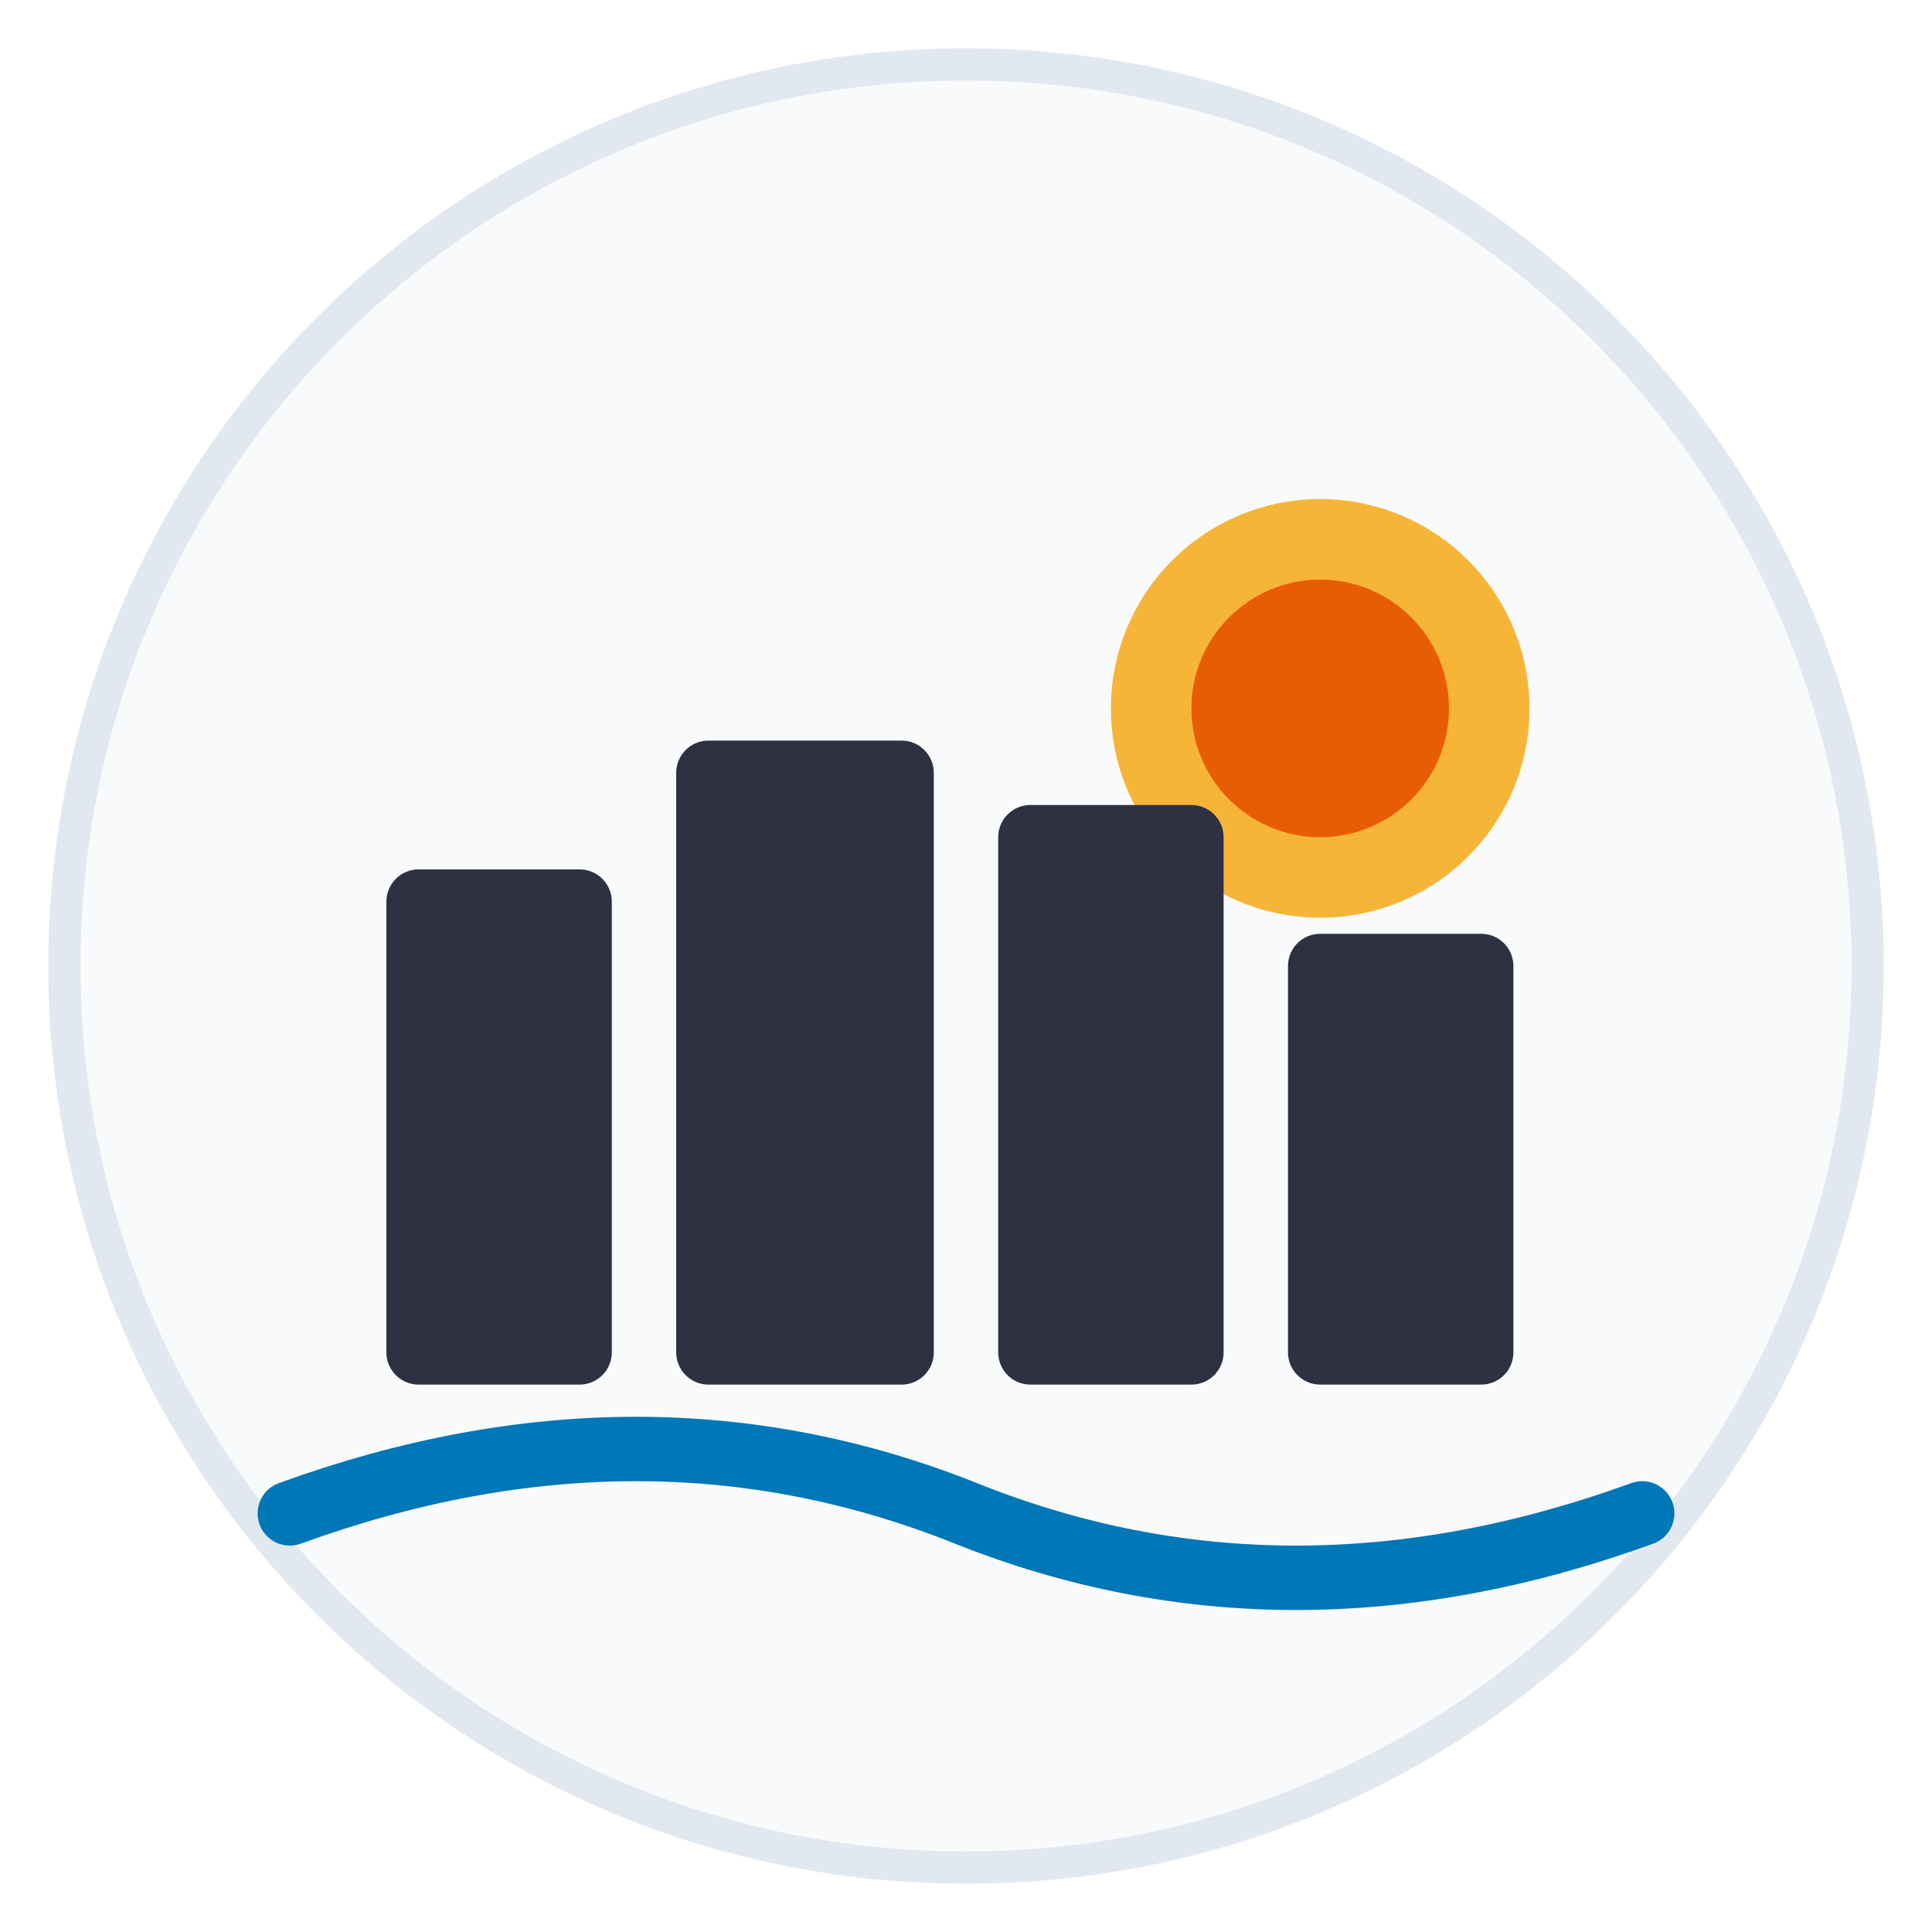
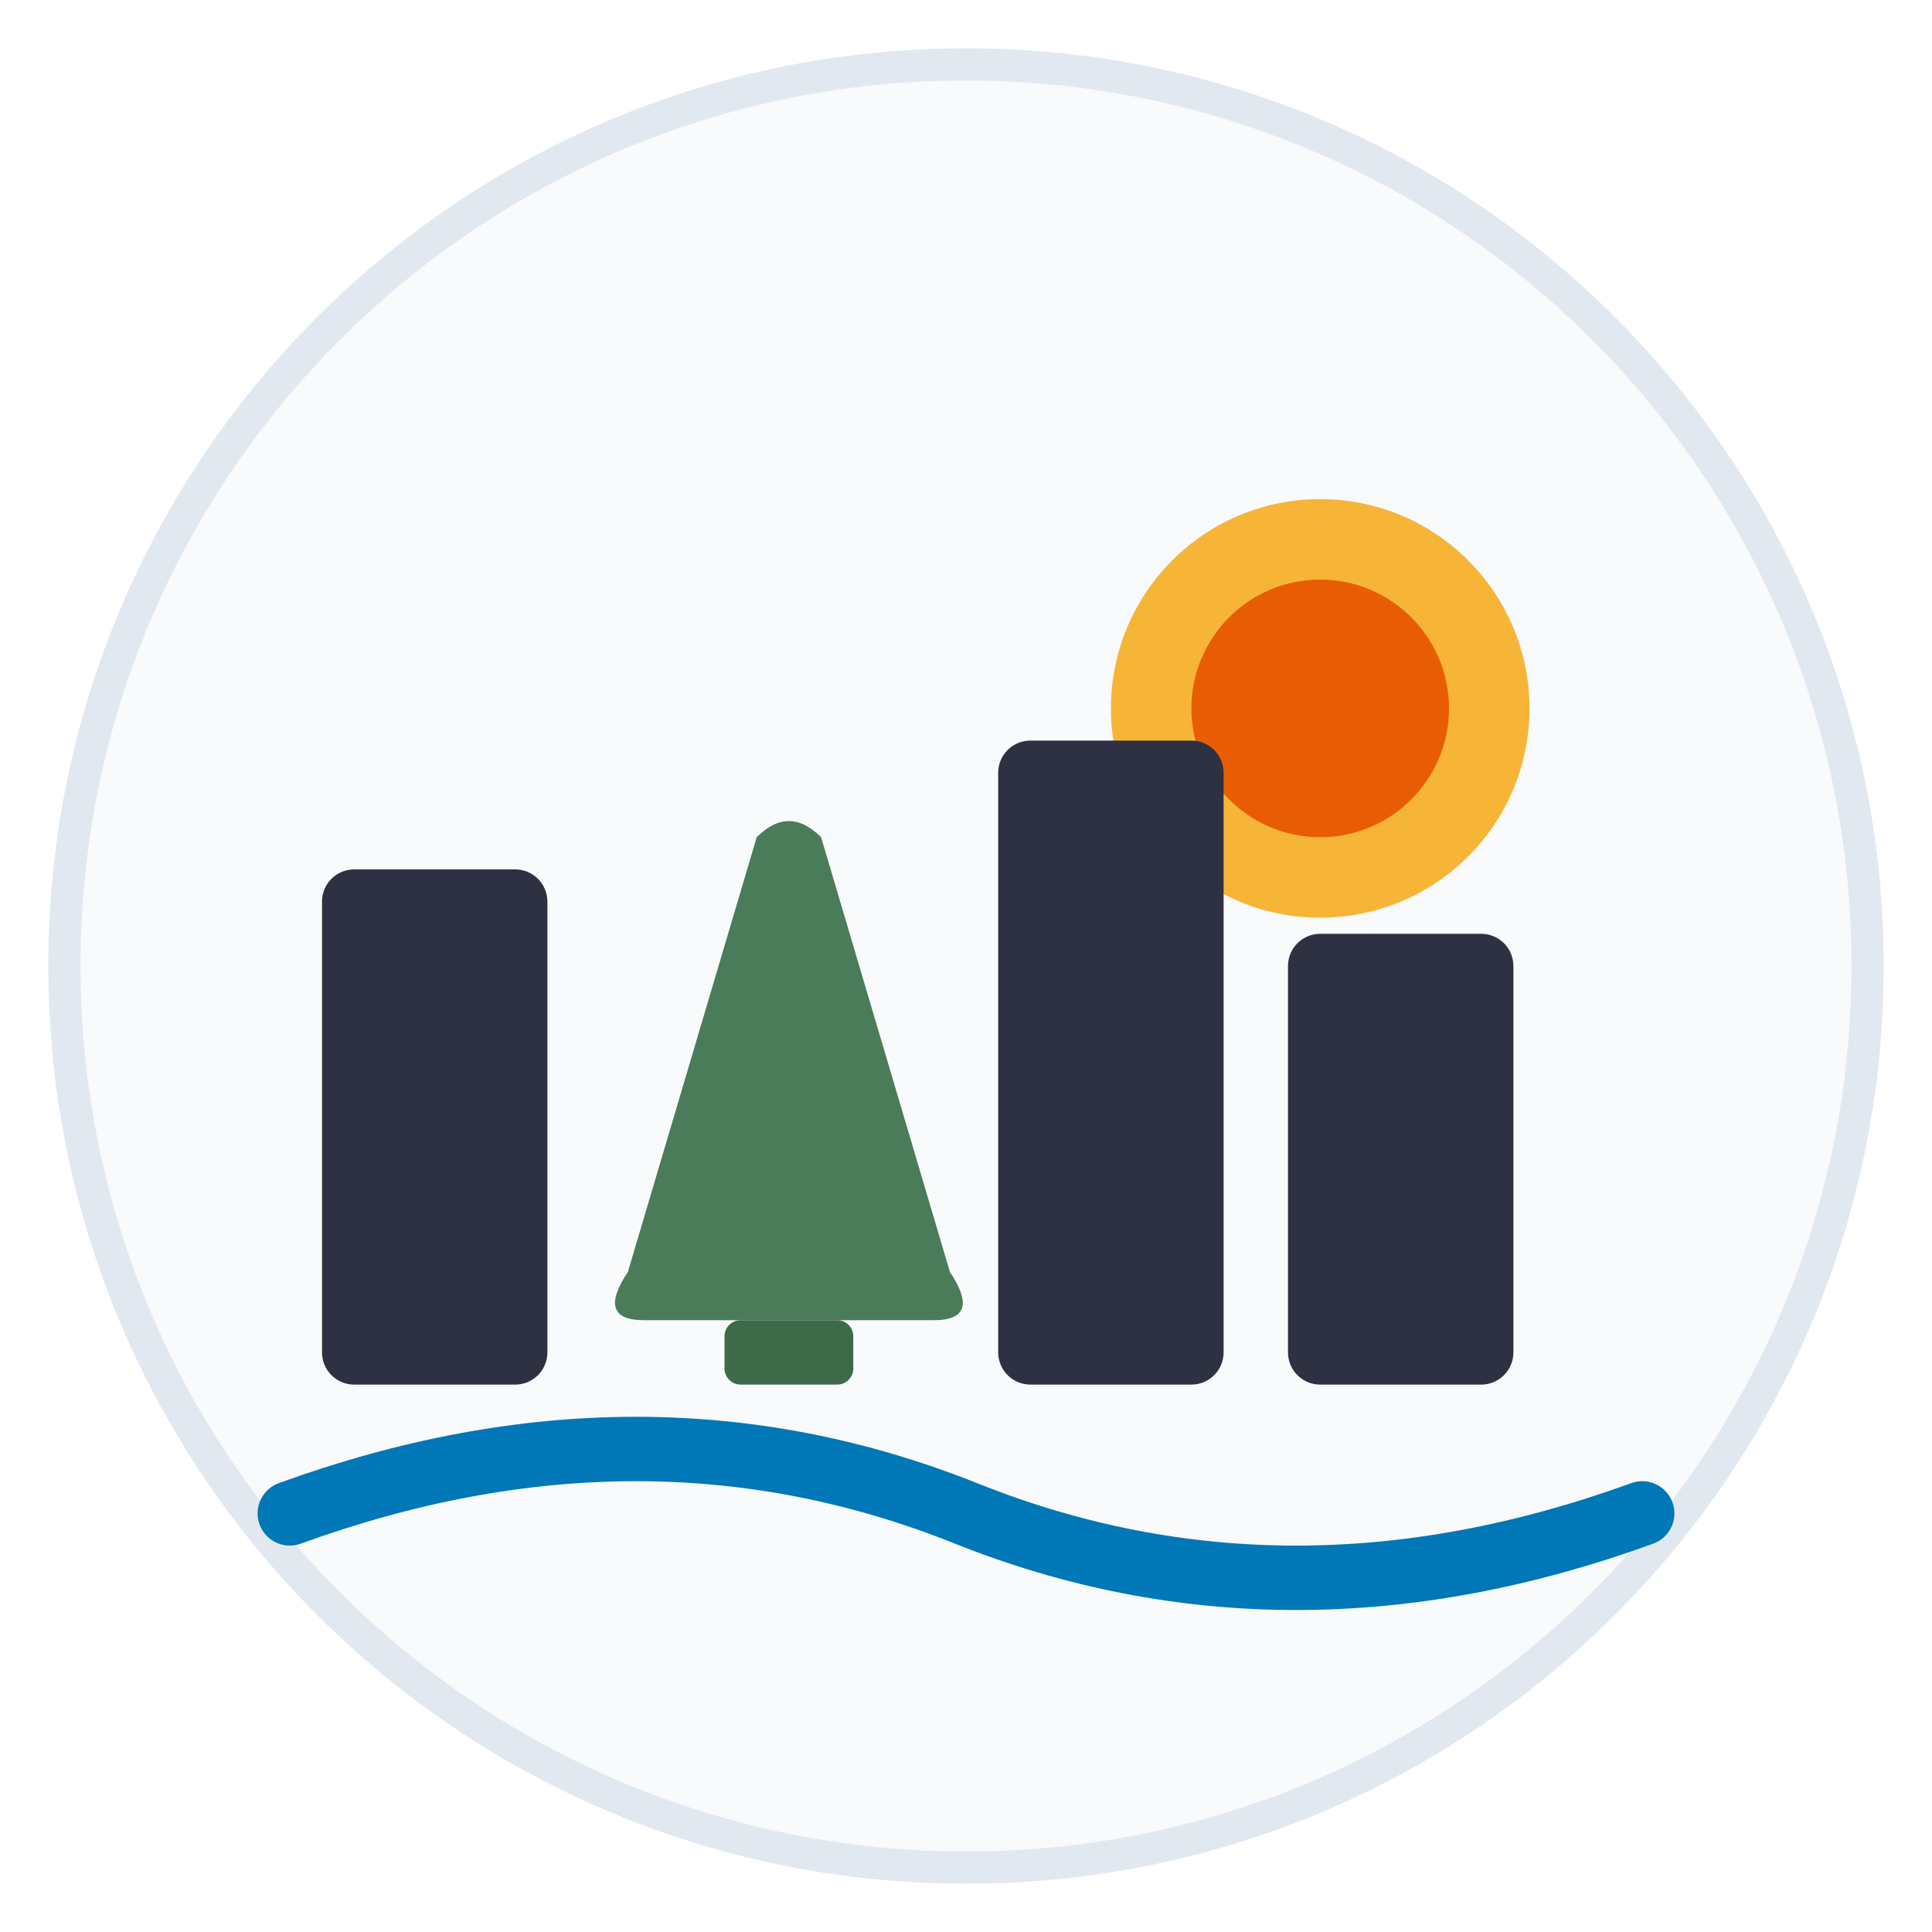
<svg xmlns="http://www.w3.org/2000/svg" viewBox="0 0 120 120">
  <circle cx="60" cy="60" r="56" fill="#F8FAFC" stroke="#E2E8F0" stroke-width="2" />
  <circle cx="82" cy="44" r="13" fill="#F7B538" />
  <circle cx="82" cy="44" r="8" fill="#E85D04" />
-   <rect x="24" y="54" width="14" height="32" rx="2" fill="#2D3142" />
-   <rect x="42" y="46" width="16" height="40" rx="2" fill="#2D3142" />
-   <rect x="62" y="50" width="14" height="36" rx="2" fill="#2D3142" />
+   <rect x="20" y="54" width="14" height="32" rx="2" fill="#2D3142" />
+   <path d="M47 52 L39 79 Q37 82 40 82 L58 82 Q61 82 59 79 L51 52 Q49 50 47 52 Z" fill="#4A7C59" />
+   <rect x="45" y="82" width="8" height="4" rx="1" fill="#3D6B4A" />
+   <rect x="62" y="46" width="14" height="40" rx="2" fill="#2D3142" />
  <rect x="80" y="58" width="14" height="28" rx="2" fill="#2D3142" />
  <path d="M18 94 Q40 86 60 94 Q80 102 102 94" stroke="#0077B6" stroke-width="4" stroke-linecap="round" fill="none" />
</svg>
